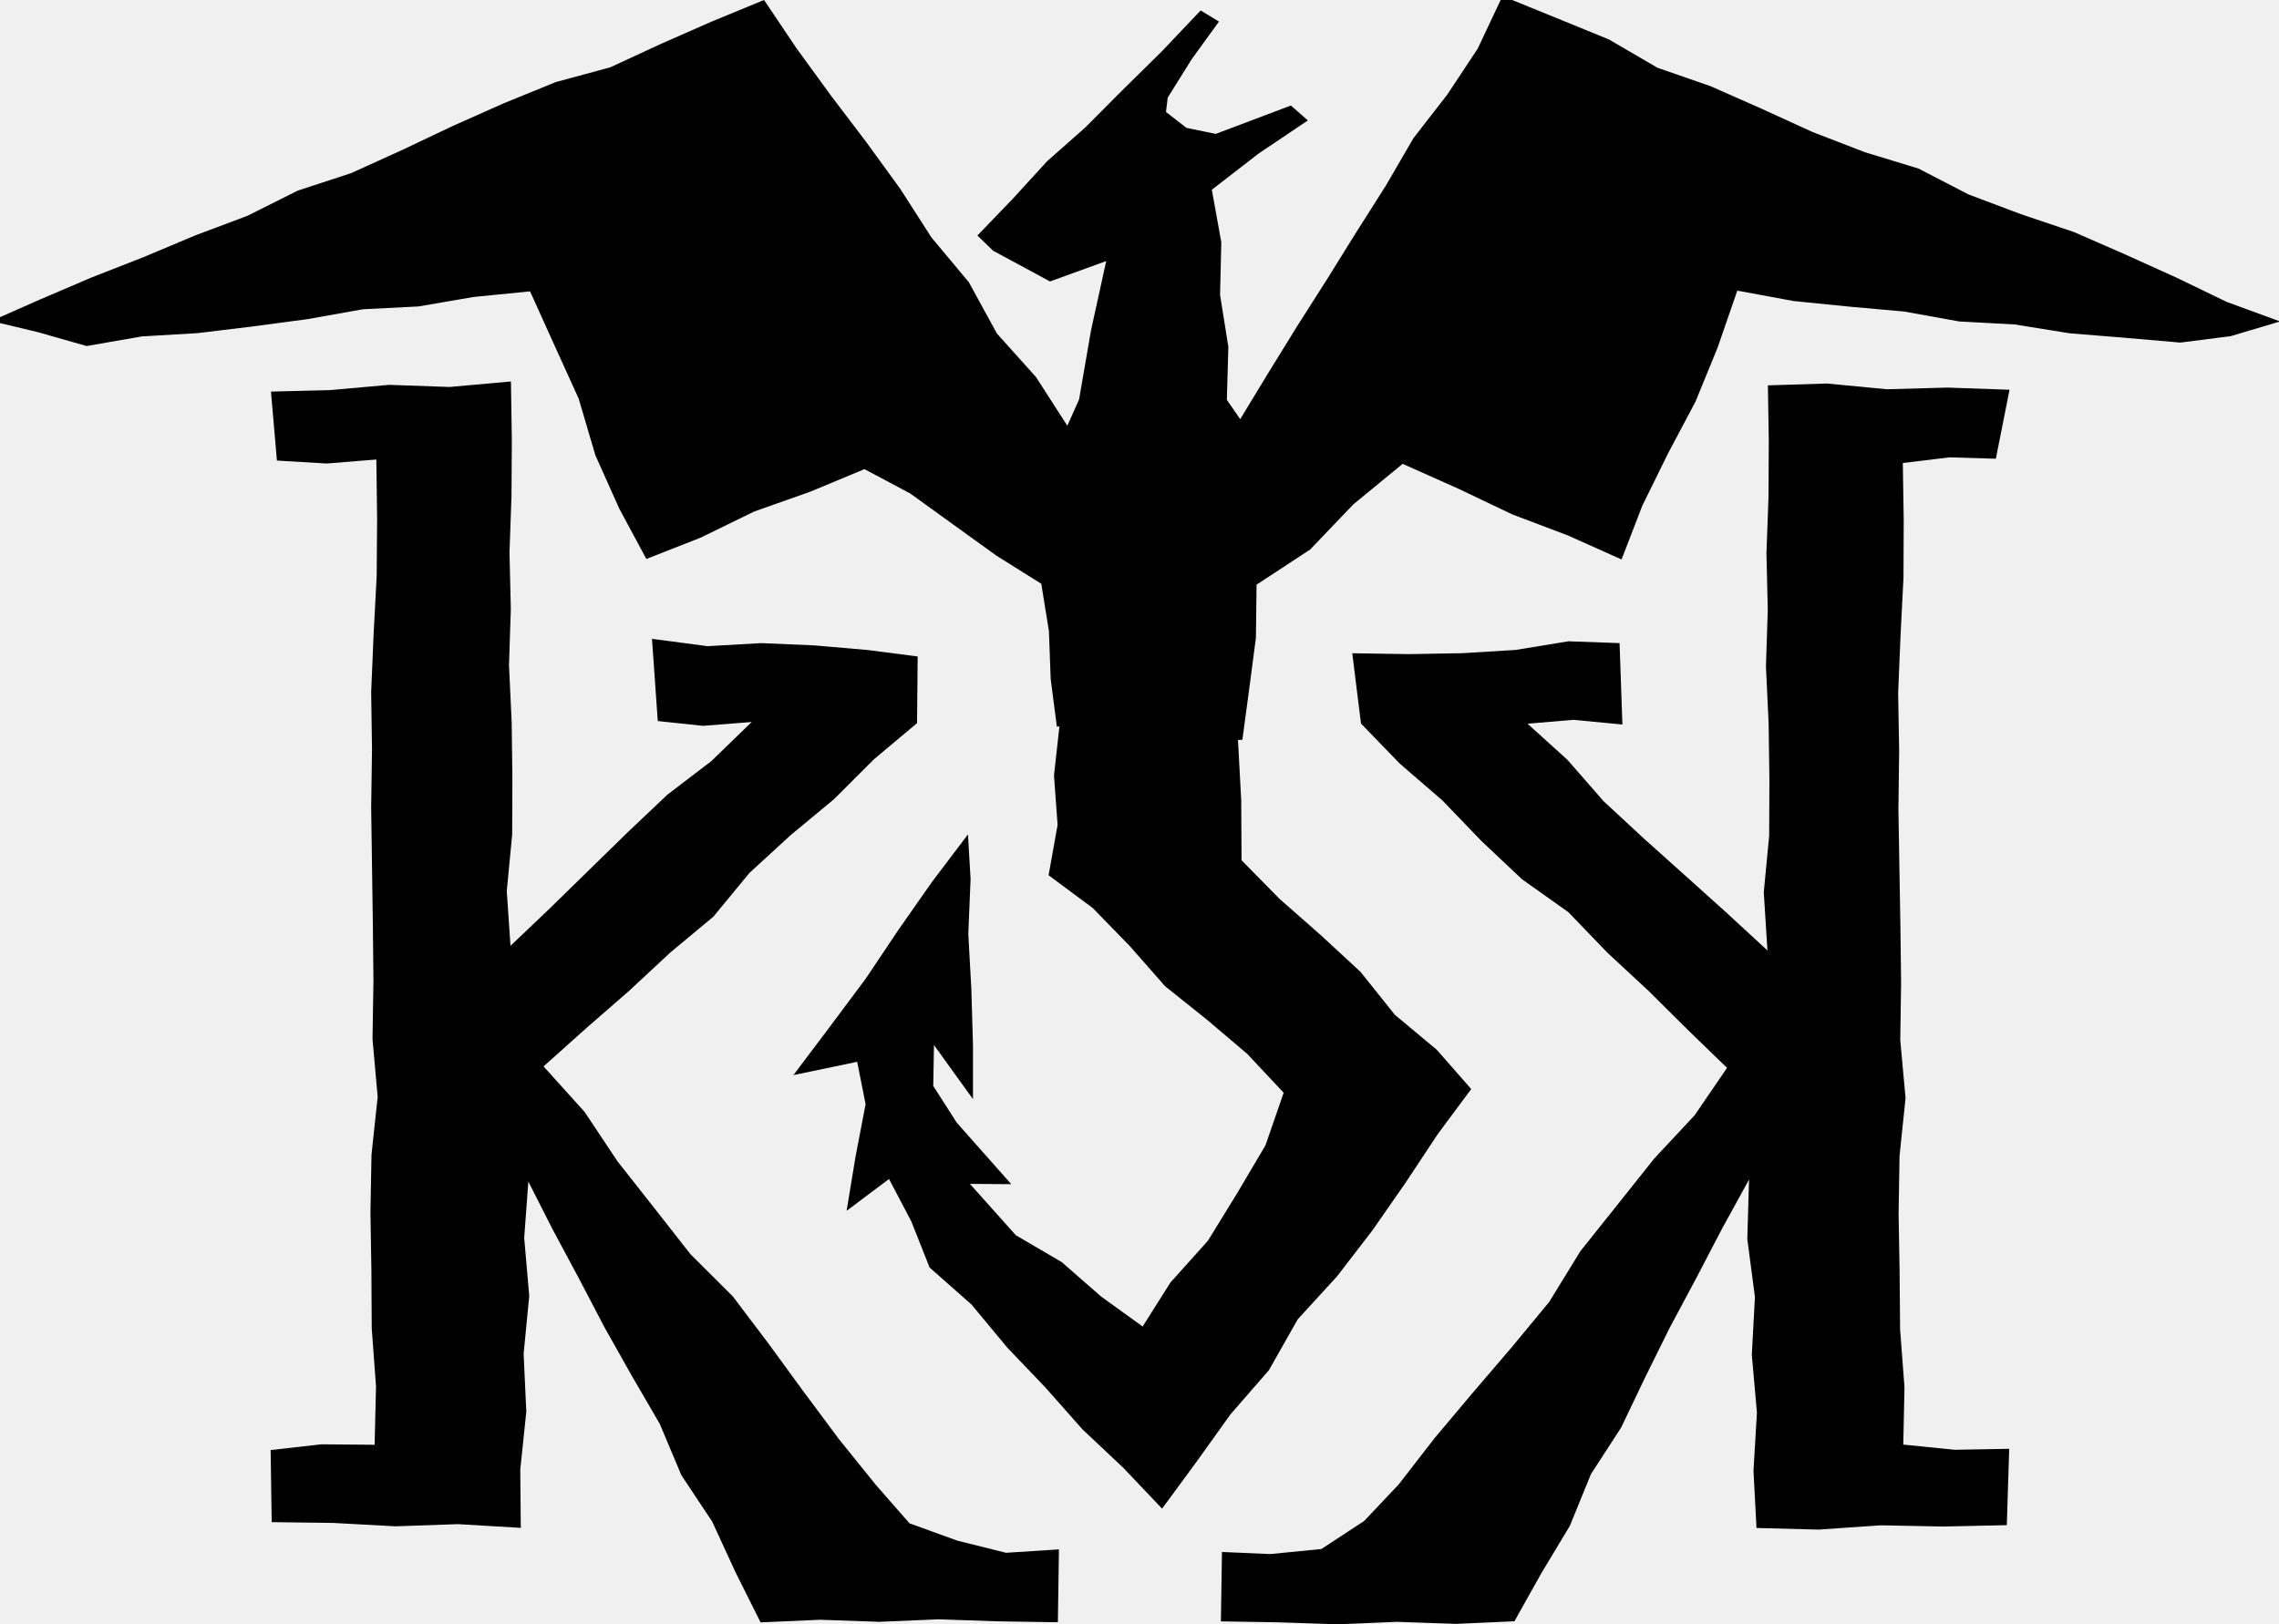
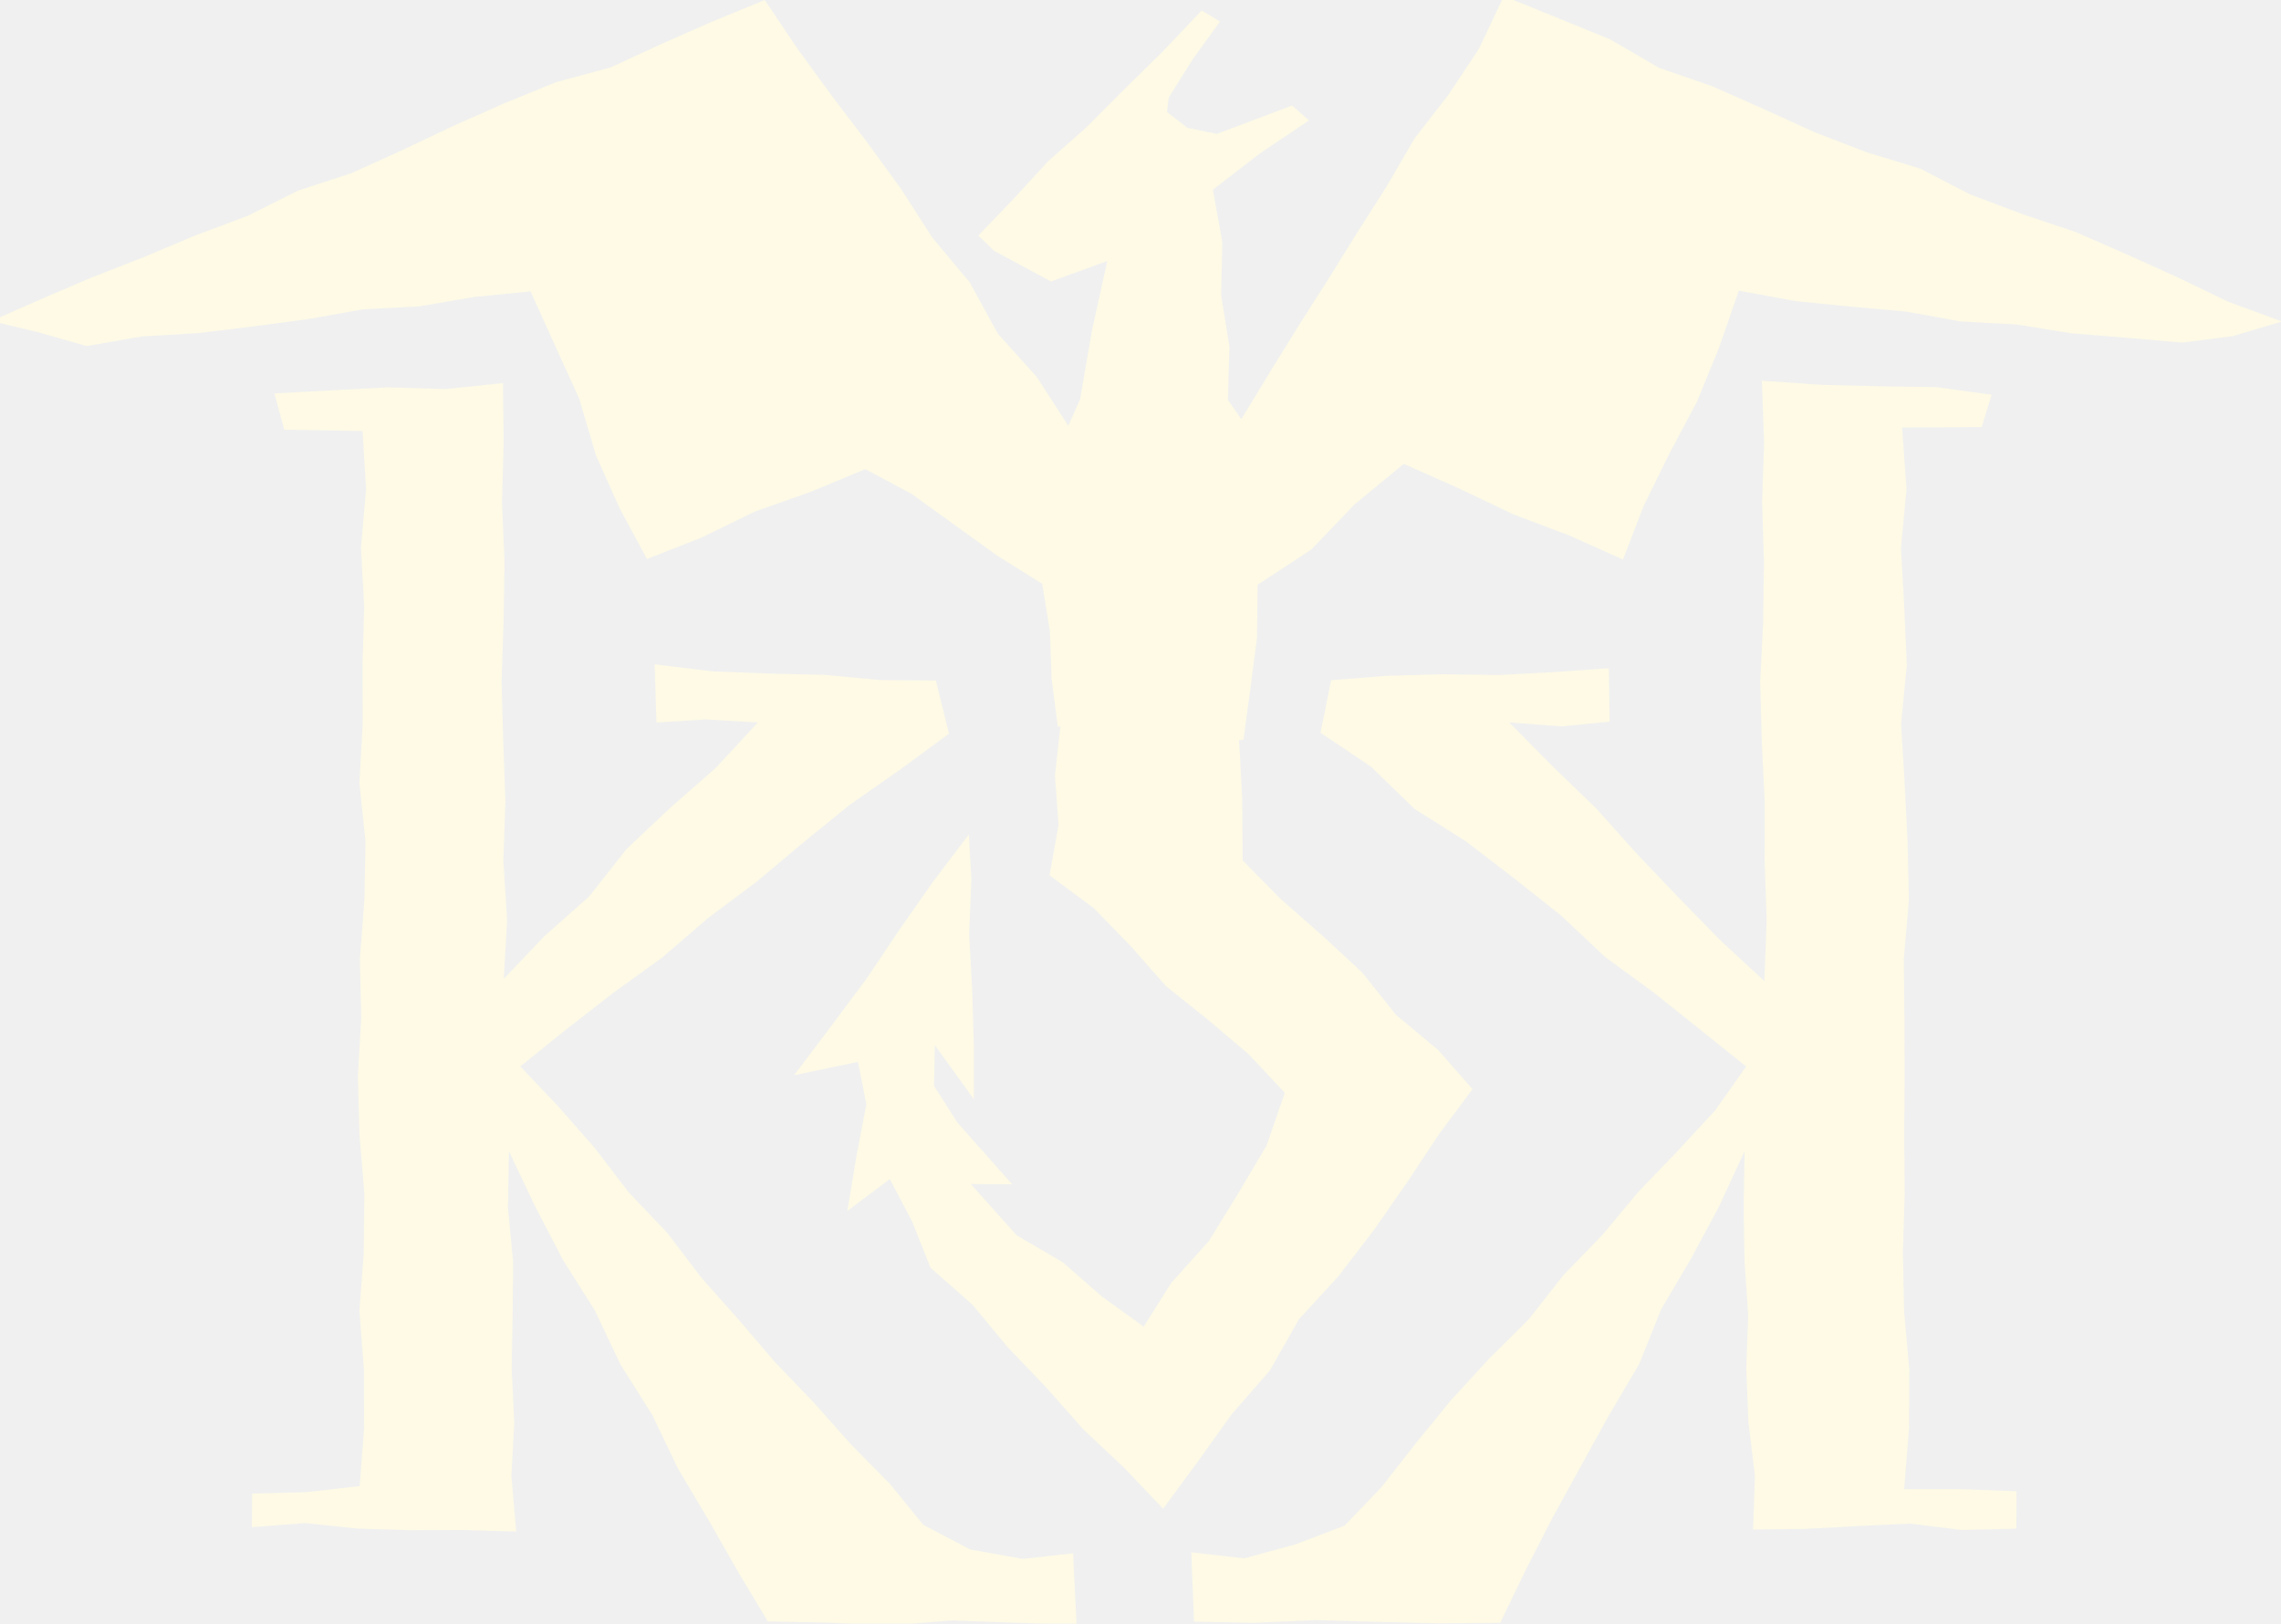
- <svg xmlns="http://www.w3.org/2000/svg" id="Layer_5" data-name="Layer 5" viewBox="0 0 409.6 291.88">
-   <path d="M181.22,220.35l.17.39-.17-.39Z" />
-   <path d="M180.63,220.57l.68-.29-.68.29Z" />
-   <path d="M204.82,239.5l.34-.4-.34.4Z" />
-   <path d="M270.03-.68l-4.45,9.43-5.46,8.25-6.09,7.85-4.97,8.55-5.3,8.35-5.22,8.4-5.31,8.34-5.2,8.42-5.13,8.45-2.4-3.48.27-9.52-1.49-9.33.22-9.48-1.7-9.44,8.41-6.51,8.85-5.95-3.05-2.68-13.5,5.1-5.27-1.08-3.68-2.86.31-2.58,4.34-6.95,4.87-6.72-3.29-2-7.02,7.4-7.23,7.12-6.45,6.49-6.88,6.08-6.19,6.77-6.35,6.6,2.81,2.73,10.24,5.53,10.1-3.67-2.74,12.49-2.14,12.4-2.11,4.72-5.64-8.76-7.02-7.82-5.04-9.22-6.71-8.03-5.65-8.8-6.14-8.45-6.32-8.32-6.15-8.45L137.32,0l-9.3,3.83-9.21,4.05-9.14,4.23-9.79,2.65-9.32,3.8-9.19,4.09-9.1,4.32-9.17,4.16-9.59,3.14-9.02,4.52-9.42,3.54-9.28,3.9-9.37,3.67-9.26,3.96-8.72,3.85,8.28,1.98,8.85,2.52,9.94-1.73,10-.59,9.93-1.2,9.91-1.33,9.87-1.76,10.01-.51,9.88-1.7,10.16-1.01,4.4,9.74,4.34,9.56,2.99,10.15,4.29,9.59,4.88,9.07,9.75-3.83,9.63-4.7,10.12-3.58,9.7-4.04,8.24,4.39,7.73,5.58,7.74,5.58,8.07,5.06,1.37,8.5.32,8.64,1.11,8.55.46-.04-.98,8.81.65,8.89-1.62,9.05,7.92,5.88,6.67,6.85,6.33,7.2,7.48,5.99,7.3,6.19,6.55,6.99-3.27,9.46-5.1,8.63-5.25,8.53-6.73,7.5-5.5,8.71.38-.25.35-.39-7.68-5.54-7.09-6.2-8.25-4.83-8.25-9.23,7.43.05-9.79-11.05-4.23-6.61.13-7.35,7.01,9.72v-9.79s-.29-9.95-.29-9.95l-.55-9.95.41-9.87-.47-8.03-6.42,8.48-6.07,8.67-5.89,8.79-6.33,8.49-6.66,8.84,11.46-2.39,1.51,7.62-1.81,9.46-1.6,9.71,7.62-5.72,4,7.6,3.3,8.32,7.53,6.65,6.41,7.72,6.9,7.23,6.64,7.5,7.3,6.87,7,7.37,6.26-8.52,6.07-8.48,6.87-7.89,5.18-9.15,7.08-7.74,6.36-8.27,5.96-8.57,5.77-8.72,6.01-8.09-6.2-7.07-7.53-6.28-6.14-7.69-7.18-6.64-7.36-6.47-6.87-6.98-.06-10.82-.58-10.8.79-.05,1.23-9.14,1.2-9.16.12-9.58,9.62-6.31,7.79-8.14,8.84-7.27,10.02,4.47,9.67,4.61,10.03,3.8,9.63,4.31,3.72-9.65,4.64-9.43,4.93-9.3,3.98-9.73,3.53-10.22,10.13,1.87,9.94,1,9.95.89,9.85,1.78,10,.54,9.87,1.59,9.97.81,9.91.86,9.03-1.15,8.9-2.65-9.58-3.51-9.07-4.38-9.17-4.15-9.22-4.03-9.55-3.22-9.42-3.55-8.96-4.64-9.66-2.95-9.38-3.62-9.15-4.18-9.2-4.07-9.52-3.3-8.77-5.11-9.3-3.8-9.76-3.97Z" />
-   <polygon points="48.7 70.4 49.77 82.8 58.73 83.33 67.64 82.61 67.78 93.22 67.7 103.61 67.15 114.01 66.71 124.41 66.86 134.81 66.71 145.2 66.86 155.6 67.01 166 67.12 176.4 66.95 186.8 67.88 197.2 66.77 207.6 66.58 218 66.75 228.4 66.81 238.8 67.58 249.21 67.33 259.74 57.74 259.66 48.64 260.69 48.83 273.65 59.86 273.79 71.07 274.4 82.3 274.01 93.6 274.68 93.51 264.18 94.59 253.79 94.11 243.37 95.12 232.98 94.21 222.54 94.96 212.43 99.34 221.05 104.05 229.84 108.67 238.67 113.56 247.35 118.58 255.98 122.46 265.21 128 273.55 132.18 282.63 136.7 291.67 147.43 291.2 158.05 291.57 168.66 291.12 179.29 291.48 190.13 291.65 190.32 278.55 180.81 279.16 172.03 276.97 163.46 273.86 157.41 266.95 150.74 258.68 144.39 250.14 138.12 241.55 131.71 233.07 124.12 225.51 117.56 217.14 110.98 208.78 105.06 199.89 97.69 191.72 105.46 184.76 113.07 178.13 120.45 171.26 128.21 164.8 134.68 156.95 142.11 150.13 149.89 143.68 157.03 136.54 164.82 130 164.93 118.02 155.95 116.86 146.38 116.03 136.8 115.62 127.17 116.17 117.18 114.85 118.22 129.63 126.36 130.49 135.1 129.8 127.85 136.83 119.97 142.85 112.81 149.63 105.74 156.54 98.67 163.45 91.75 170.04 91.08 160.2 92.05 150.05 92.09 139.9 91.96 129.75 91.48 119.6 91.81 109.45 91.57 99.3 91.93 89.15 91.99 78.99 91.83 68.58 80.8 69.57 69.96 69.19 59.16 70.14 48.7 70.4" />
-   <polygon points="361.17 70.07 358.71 82.47 350.37 82.22 341.99 83.24 342.15 93.42 342.11 103.82 341.58 114.22 341.15 124.62 341.33 135.01 341.2 145.41 341.37 155.81 341.55 166.21 341.68 176.61 341.53 187.01 342.48 197.41 341.4 207.81 341.23 218.21 341.41 228.61 341.5 239.01 342.29 249.42 342.07 259.71 351.34 260.64 361.11 260.47 360.68 274.19 349.27 274.44 338.05 274.22 326.83 274.99 315.69 274.7 315.15 264.4 315.77 253.97 314.85 243.58 315.41 233.16 314.04 222.77 314.35 212.06 309.41 221.06 304.8 229.9 300.1 238.69 295.68 247.62 291.37 256.63 285.93 265.03 282.15 274.31 277 282.87 272.19 291.47 261.69 291.94 251.07 291.57 240.46 292.02 229.83 291.66 219.43 291.49 219.62 279.02 228.31 279.39 237.5 278.48 245.19 273.43 251.36 266.9 257.88 258.49 264.73 250.35 271.65 242.27 278.43 234.07 284.03 224.95 290.67 216.63 297.29 208.31 304.57 200.51 310.4 191.98 303.42 185.22 296.26 178.11 288.87 171.25 281.87 163.98 273.57 158.09 266.23 151.17 259.23 143.89 251.59 137.29 244.61 130.08 243.04 117.44 253.2 117.6 262.8 117.43 272.37 116.85 281.9 115.29 291.08 115.62 291.59 130.25 282.76 129.41 274.54 130.11 281.69 136.58 288.22 144.05 295.46 150.76 302.81 157.35 310.16 163.96 317.66 170.87 317 160.41 317.97 150.26 318.01 140.11 317.87 129.96 317.39 119.81 317.72 109.66 317.48 99.5 317.85 89.35 317.9 79.19 317.74 69.28 328.35 68.95 339.14 69.98 349.98 69.68 361.17 70.07" />
+ <svg xmlns="http://www.w3.org/2000/svg" width="236" height="168" viewBox="0 0 236 168" fill="none">
+   <g clip-path="url(#clip0_566_17)">
+     <path d="M206.062 40.843L205.037 44.187L196.797 44.239L197.258 50.617L196.682 56.689L197.022 62.761L197.287 68.834L196.694 74.912L197.062 80.984L197.362 87.056L197.506 93.129L196.976 99.207L197.039 105.279L197.062 111.357L197.016 117.43L197.068 123.502L196.884 129.574L197.005 135.653L197.546 141.731L197.512 147.809L197.011 154.077H202.905L208.644 154.296L208.62 158.169L203.003 158.307L197.581 157.645L192.177 157.899L186.772 158.192L181.373 158.256L181.569 152.713L180.901 147.176L180.67 141.627L180.872 136.067L180.492 130.524L180.4 124.97L180.498 119.133L177.836 124.883L174.955 130.242L171.861 135.486L169.591 141.155L166.491 146.399L163.547 151.728L160.62 157.058L157.842 162.475L155.221 167.908L148.883 167.96L142.488 167.81L136.092 167.632L129.691 167.908L123.531 167.787L123.255 160.615L128.746 161.237L134.035 159.792L139.117 157.853L142.902 153.904L146.475 149.346L150.133 144.862L154.051 140.597L158.165 136.51L161.743 131.952L165.776 127.79L169.487 123.341L173.503 119.162L177.438 114.914L180.659 110.35L175.969 106.586L171.094 102.695L166.064 99.011L161.501 94.723L156.615 90.85L151.666 87.051L146.365 83.707L141.859 79.338L136.622 75.815L137.723 70.382L143.513 69.921L149.292 69.76L155.077 69.841L160.85 69.536L166.456 69.139L166.537 74.67L161.576 75.159L156.154 74.751L160.695 79.344L165.16 83.66L169.308 88.288L173.589 92.778L177.922 97.227L182.543 101.503L182.785 95.241L182.572 89.065L182.578 82.883L182.278 76.707L182.111 70.526L182.422 64.35L182.503 58.168L182.313 51.986L182.52 45.799L182.289 39.393L188.472 39.819L194.429 39.962L200.399 40.06L206.062 40.843Z" fill="#FEFAE6" />
+     <path d="M28.382 40.705L29.414 44.464L37.509 44.596L37.872 50.616L37.342 56.689L37.682 62.761L37.503 68.834L37.526 74.912L37.181 80.984L37.814 87.056L37.699 93.129L37.232 99.207L37.377 105.279L37.025 111.352L37.192 117.43L37.699 123.502L37.636 129.574L37.186 135.652L37.653 141.731L37.67 147.809L37.209 153.76L31.678 154.393L26.089 154.537L26.055 158.014L31.58 157.594L36.979 158.158L42.389 158.33L47.799 158.307L53.411 158.463L52.916 152.718L53.21 147.17L52.945 141.621L53.043 136.067L53.089 130.513L52.553 124.964L52.657 119.133L55.416 124.924L58.257 130.386L61.547 135.601L64.186 141.167L67.476 146.387L70.143 151.947L73.284 157.242L76.343 162.595L79.431 167.764L85.689 167.891L92.084 168.173L98.48 167.666L104.881 167.896L111.386 168.092L111.023 160.713L105.826 161.295L100.381 160.322L95.518 157.76L92.09 153.553L88.016 149.415L84.173 145.092L80.163 140.913L76.401 136.516L72.558 132.188L69.043 127.571L65.05 123.37L61.524 118.765L57.704 114.414L53.832 110.339L58.562 106.534L63.483 102.706L68.542 99.051L73.272 94.982L78.267 91.247L83.044 87.235L87.884 83.298L93.006 79.718L98.186 75.913L96.826 70.405L91.035 70.365L85.274 69.823L79.5 69.685L73.721 69.467L67.729 68.736L67.919 74.762L72.995 74.44L78.406 74.751L74.021 79.487L69.337 83.586L64.82 87.851L60.953 92.755L56.304 96.887L52.121 101.273L52.472 95.241L52.08 89.065L52.294 82.883L52.069 76.707L51.896 70.526L52.103 64.35L52.201 58.168L51.942 51.986L52.115 45.799L52.04 39.634L46.117 40.256L40.148 40.078L34.196 40.394L28.382 40.705Z" fill="#FEFAE6" />
+     <path d="M155.584 -0.391L153.02 5.036L149.874 9.785L146.365 14.303L143.502 19.224L140.448 24.03L137.44 28.865L134.381 33.666L131.385 38.512L128.429 43.376L127.046 41.373L127.202 35.893L126.343 30.523L126.47 25.067L125.491 19.633L130.336 15.886L135.435 12.461L133.678 10.919L125.9 13.854L122.863 13.233L120.743 11.586L120.922 10.101L123.422 6.101L126.228 2.233L124.333 1.082L120.288 5.341L116.122 9.44L112.406 13.175L108.442 16.675L104.875 20.571L101.217 24.37L102.836 25.941L108.736 29.124L114.555 27.012L112.976 34.201L111.743 41.338L110.527 44.055L107.278 39.013L103.233 34.512L100.329 29.205L96.463 24.583L93.208 19.518L89.67 14.654L86.029 9.865L82.485 5.002L79.12 5.47324e-05L73.762 2.205L68.455 4.536L63.189 6.97L57.548 8.496L52.178 10.683L46.883 13.037L41.64 15.523L36.357 17.918L30.831 19.725L25.634 22.327L20.207 24.364L14.86 26.609L9.461 28.721L4.126 31.001L-0.898 33.217L3.872 34.356L8.971 35.807L14.698 34.811L20.46 34.471L26.182 33.781L31.892 33.015L37.578 32.002L43.346 31.709L49.038 30.73L54.892 30.149L57.427 35.755L59.928 41.258L61.651 47.1L64.123 52.62L66.934 57.84L72.552 55.636L78.1 52.93L83.931 50.87L89.52 48.544L94.268 51.071L98.722 54.283L103.181 57.495L107.831 60.407L108.62 65.299L108.805 70.272L109.444 75.194L109.709 75.171L109.145 80.242L109.519 85.358L108.586 90.567L113.149 93.952L116.992 97.894L120.639 102.039L124.949 105.486L129.155 109.049L132.929 113.073L131.045 118.518L128.106 123.485L125.082 128.394L121.204 132.711L118.035 137.725L118.254 137.581L118.456 137.356L114.031 134.168L109.946 130.599L105.192 127.819L100.439 122.506L104.72 122.535L99.079 116.175L96.642 112.37L96.717 108.14L100.756 113.734V108.1L100.588 102.373L100.272 96.645L100.508 90.965L100.237 86.343L96.538 91.224L93.041 96.214L89.647 101.273L86 106.16L82.162 111.248L88.765 109.872L89.635 114.258L88.593 119.703L87.671 125.292L92.061 122L94.366 126.374L96.267 131.163L100.606 134.991L104.299 139.434L108.275 143.595L112.1 147.912L116.306 151.867L120.34 156.109L123.946 151.205L127.444 146.324L131.402 141.782L134.387 136.516L138.466 132.061L142.13 127.301L145.564 122.368L148.889 117.349L152.352 112.693L148.779 108.623L144.441 105.009L140.903 100.582L136.766 96.761L132.526 93.037L128.567 89.019L128.533 82.791L128.199 76.575L128.654 76.546L129.363 71.285L130.054 66.013L130.123 60.499L135.666 56.867L140.154 52.182L145.248 47.998L151.021 50.57L156.592 53.224L162.371 55.411L167.92 57.892L170.063 52.337L172.737 46.91L175.577 41.557L177.87 35.956L179.904 30.074L185.741 31.15L191.468 31.726L197.201 32.238L202.876 33.263L208.638 33.574L214.325 34.489L220.069 34.955L225.779 35.45L230.982 34.788L236.11 33.263L230.59 31.242L225.364 28.721L220.081 26.333L214.768 24.013L209.266 22.16L203.838 20.116L198.676 17.446L193.11 15.748L187.706 13.664L182.434 11.258L177.133 8.916L171.648 7.016L166.595 4.075L161.236 1.888L155.613 -0.397L155.584 -0.391Z" fill="#FEFAE6" />
+   </g>
+   <defs>
+     <clipPath id="clip0_566_17">
+       <rect width="236" height="168" fill="white" />
+     </clipPath>
+   </defs>
</svg>
